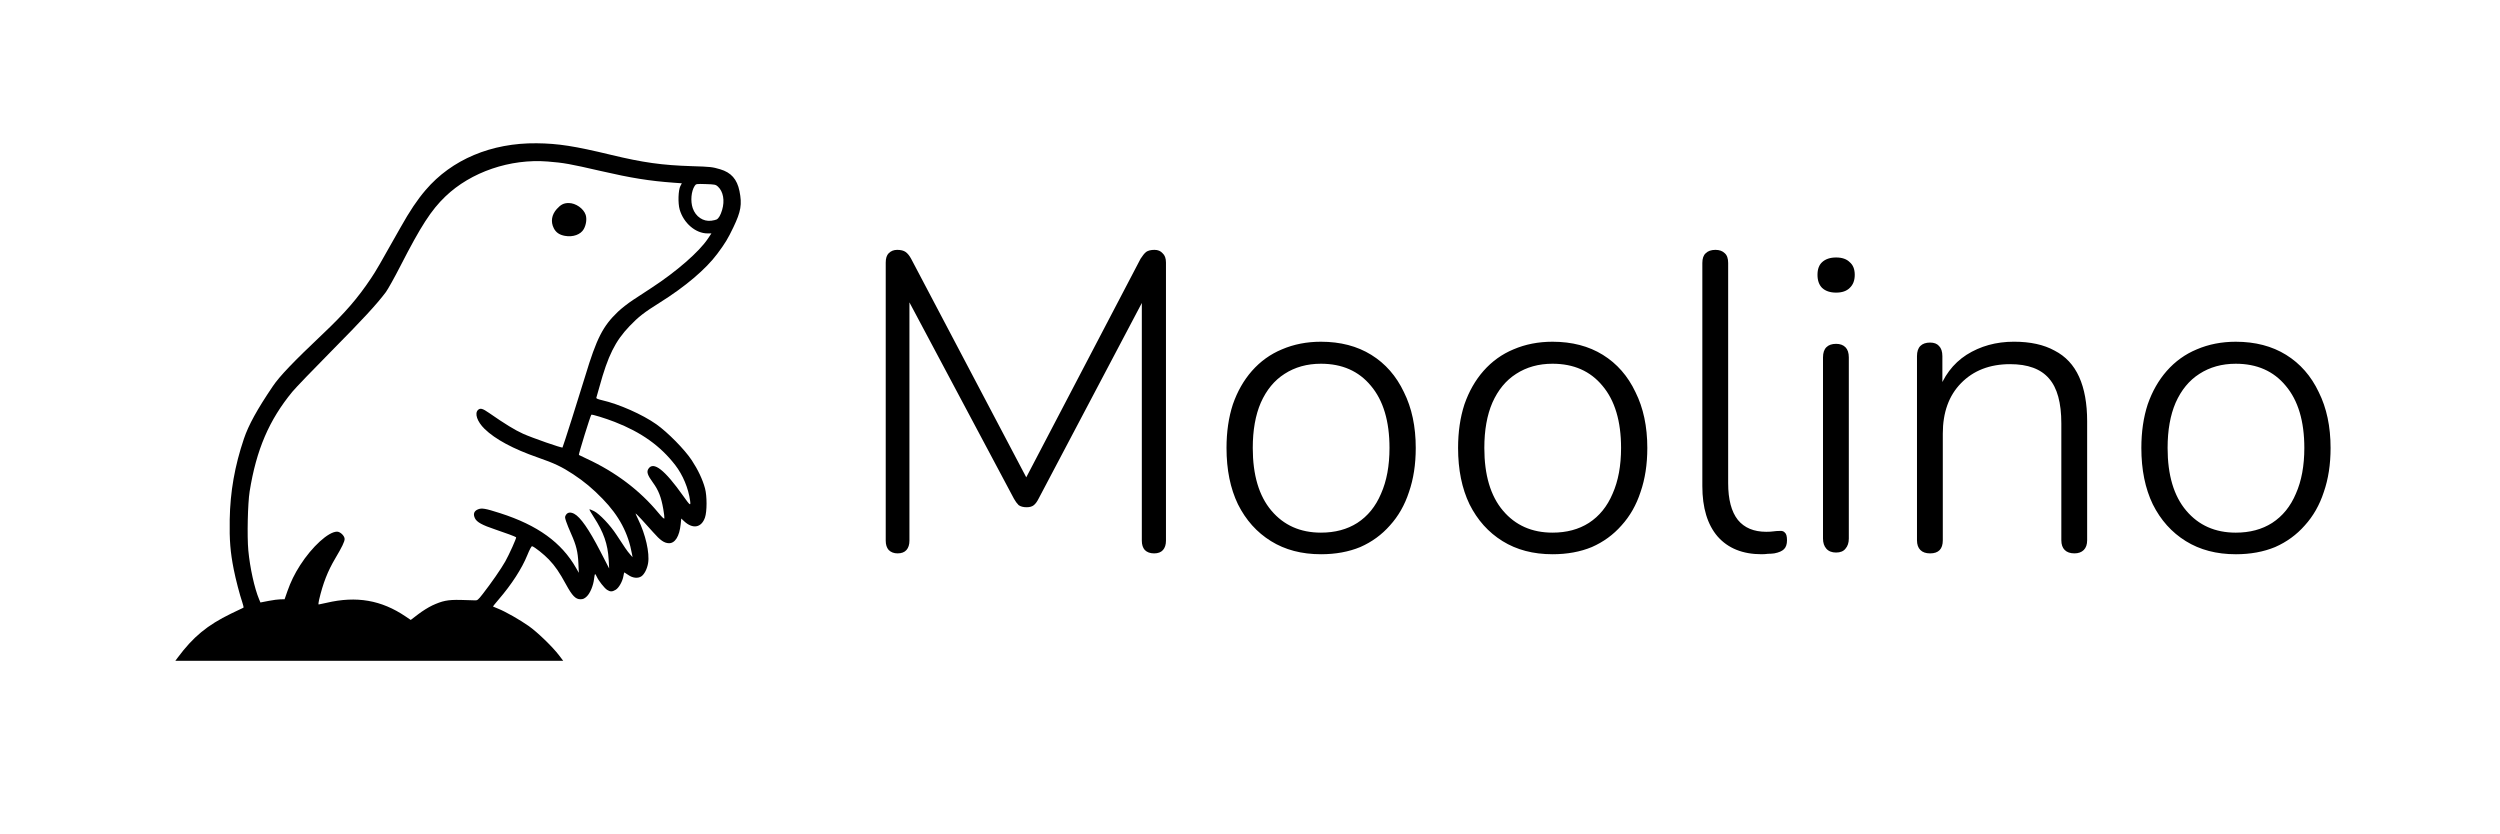
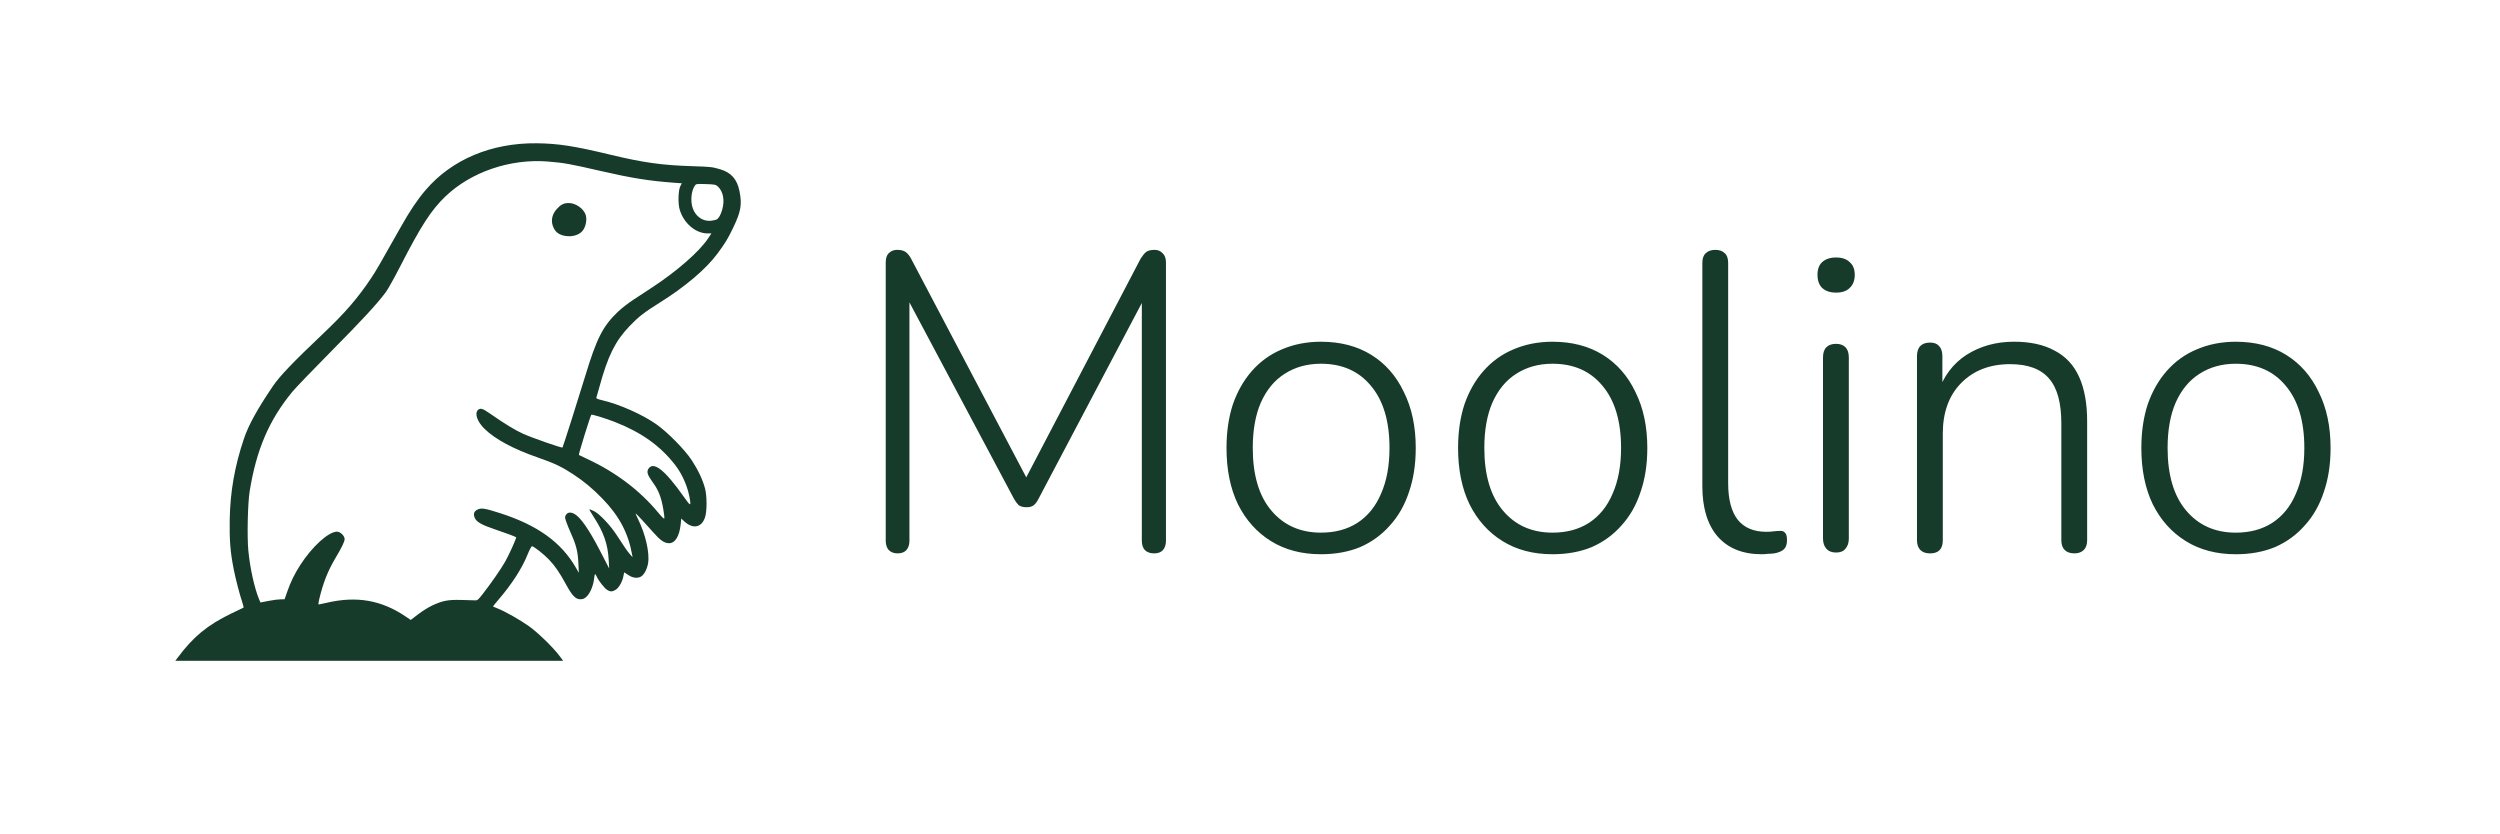
<svg xmlns="http://www.w3.org/2000/svg" width="300mm" height="100mm" viewBox="0 0 300 100" version="1.1" id="svg1" xml:space="preserve">
  <defs id="defs1" />
  <g id="layer1">
-     <path style="fill:#000000;stroke-width:0.393" d="m 21.33,78.908 c 1.85,-2.489 3.548,-3.889 6.393,-5.273 0.773,-0.376 1.441,-0.695 1.486,-0.71 0.045,-0.015 -0.013,-0.301 -0.129,-0.637 -0.307,-0.891 -0.797,-2.773 -1.033,-3.966 -0.408,-2.062 -0.524,-3.498 -0.481,-5.982 0.058,-3.331 0.601,-6.424 1.705,-9.694 0.554,-1.642 1.592,-3.527 3.476,-6.309 0.813,-1.201 2.451,-2.914 5.996,-6.269 2.65,-2.508 4.183,-4.28 5.801,-6.704 0.586,-0.878 0.987,-1.569 3.499,-6.034 1.152,-2.048 2.014,-3.333 3.038,-4.532 3.124,-3.657 7.889,-5.662 13.316,-5.605 2.6,0.028 4.514,0.326 8.948,1.394 3.833,0.923 6.099,1.24 9.676,1.352 2.25,0.071 2.445,0.092 3.4,0.373 1.314,0.387 2.028,1.194 2.316,2.617 0.322,1.596 0.179,2.447 -0.733,4.348 -0.668,1.393 -0.973,1.896 -1.923,3.173 -1.378,1.853 -3.844,3.946 -6.908,5.863 -1.881,1.177 -2.565,1.709 -3.626,2.82 -1.725,1.806 -2.587,3.541 -3.612,7.278 -0.179,0.653 -0.348,1.245 -0.375,1.317 -0.033,0.087 0.189,0.183 0.679,0.295 2.028,0.461 4.86,1.716 6.517,2.886 1.372,0.969 3.4,3.029 4.251,4.317 0.752,1.138 1.312,2.325 1.595,3.38 0.248,0.926 0.246,2.766 -0.004,3.495 -0.426,1.241 -1.477,1.42 -2.523,0.428 l -0.323,-0.306 -0.07,0.687 c -0.148,1.445 -0.676,2.294 -1.414,2.275 -0.566,-0.015 -1.041,-0.347 -1.896,-1.323 -0.91,-1.04 -2.041,-2.252 -2.1,-2.252 -0.024,0 0.115,0.323 0.31,0.719 0.882,1.79 1.39,4.025 1.191,5.241 -0.114,0.696 -0.453,1.357 -0.819,1.597 -0.41,0.268 -1.029,0.203 -1.549,-0.163 -0.248,-0.175 -0.468,-0.318 -0.487,-0.318 -0.019,0 -0.066,0.191 -0.104,0.425 -0.101,0.634 -0.543,1.427 -0.925,1.659 -0.417,0.254 -0.67,0.257 -1.043,0.01 -0.332,-0.219 -1.023,-1.1 -1.231,-1.571 -0.077,-0.173 -0.168,-0.315 -0.203,-0.315 -0.035,0 -0.09,0.246 -0.121,0.546 -0.085,0.81 -0.47,1.744 -0.879,2.133 -0.278,0.264 -0.446,0.338 -0.766,0.338 -0.574,0 -0.985,-0.423 -1.718,-1.769 -0.8,-1.47 -1.312,-2.214 -2.064,-3.003 -0.59,-0.619 -1.723,-1.516 -2.011,-1.593 -0.077,-0.02 -0.306,0.406 -0.579,1.08 -0.647,1.598 -1.887,3.516 -3.434,5.309 -0.391,0.453 -0.696,0.836 -0.676,0.851 0.019,0.014 0.301,0.132 0.626,0.261 0.858,0.341 2.595,1.328 3.674,2.089 1.029,0.725 2.857,2.494 3.629,3.512 l 0.493,0.65 H 44.312 21.04 Z M 51.83,72.673 c 1.266,-0.586 1.889,-0.711 3.412,-0.683 0.744,0.013 1.514,0.036 1.711,0.051 0.333,0.025 0.401,-0.027 0.967,-0.753 1.03,-1.321 2.213,-3.028 2.711,-3.91 0.474,-0.841 1.372,-2.838 1.305,-2.904 -0.079,-0.079 -1.26,-0.521 -2.498,-0.935 -1.586,-0.53 -2.222,-0.882 -2.446,-1.351 -0.238,-0.5 -0.116,-0.864 0.359,-1.062 0.455,-0.19 0.88,-0.118 2.654,0.451 4.524,1.451 7.388,3.523 9.144,6.616 l 0.31,0.546 -0.052,-1.144 c -0.062,-1.368 -0.256,-2.161 -0.853,-3.497 -0.246,-0.55 -0.526,-1.24 -0.622,-1.535 -0.162,-0.496 -0.163,-0.554 -0.005,-0.795 0.195,-0.297 0.547,-0.338 0.977,-0.113 0.742,0.389 1.775,1.871 3.118,4.475 l 1.078,2.089 -0.058,-1.047 c -0.104,-1.871 -0.604,-3.307 -1.78,-5.112 -0.318,-0.489 -0.558,-0.909 -0.532,-0.935 0.026,-0.026 0.275,0.069 0.554,0.21 0.668,0.338 1.95,1.691 2.699,2.846 0.993,1.532 1.276,1.941 1.607,2.321 l 0.317,0.364 -0.065,-0.364 c -0.45,-2.534 -1.55,-4.604 -3.53,-6.644 -1.197,-1.233 -2.203,-2.072 -3.543,-2.956 -1.337,-0.881 -2.261,-1.32 -4.214,-1.997 -2.957,-1.026 -5.128,-2.192 -6.407,-3.44 -0.89,-0.869 -1.23,-1.87 -0.776,-2.281 0.269,-0.243 0.546,-0.166 1.313,0.367 1.918,1.333 3.103,2.058 4.088,2.502 1.103,0.496 4.656,1.734 4.728,1.647 0.062,-0.076 1.983,-6.116 2.727,-8.577 1.368,-4.524 2.12,-5.999 3.941,-7.728 0.414,-0.393 1.217,-1.02 1.786,-1.394 0.568,-0.374 1.578,-1.036 2.245,-1.471 2.987,-1.952 5.683,-4.302 6.735,-5.871 l 0.436,-0.65 h -0.468 c -1.43,0 -2.867,-1.23 -3.341,-2.859 -0.222,-0.764 -0.175,-2.334 0.085,-2.827 l 0.173,-0.327 -0.959,-0.07 c -2.94,-0.214 -5.097,-0.56 -8.791,-1.411 -3.686,-0.85 -4.408,-0.979 -6.345,-1.133 -4.502,-0.358 -9.215,1.252 -12.285,4.199 -1.693,1.625 -2.929,3.535 -5.378,8.313 -0.725,1.415 -1.52,2.84 -1.765,3.167 -1.103,1.467 -2.767,3.27 -6.502,7.045 -2.208,2.232 -4.325,4.435 -4.705,4.895 -2.8,3.399 -4.329,6.965 -5.132,11.967 -0.229,1.423 -0.318,5.389 -0.159,7.085 0.195,2.085 0.736,4.534 1.296,5.871 l 0.157,0.374 0.968,-0.189 c 0.532,-0.104 1.184,-0.191 1.449,-0.192 l 0.481,-0.003 0.334,-0.957 c 0.392,-1.123 0.867,-2.093 1.531,-3.129 1.437,-2.241 3.403,-4.029 4.432,-4.029 0.386,0 0.908,0.506 0.908,0.88 0,0.314 -0.315,0.969 -1.114,2.313 -0.915,1.539 -1.484,2.995 -1.955,5 -0.071,0.3 -0.091,0.546 -0.046,0.546 0.045,0 0.472,-0.091 0.949,-0.202 3.604,-0.842 6.568,-0.329 9.489,1.644 l 0.611,0.413 0.897,-0.685 c 0.493,-0.377 1.234,-0.841 1.647,-1.032 z M 67.795,28.305 c -0.671,-0.124 -1.08,-0.405 -1.342,-0.922 -0.393,-0.775 -0.261,-1.614 0.363,-2.305 0.485,-0.537 0.84,-0.714 1.43,-0.714 0.837,0 1.784,0.66 2.034,1.417 0.159,0.481 0.063,1.192 -0.231,1.715 -0.366,0.651 -1.296,0.985 -2.254,0.808 z m 11.796,32.771 c -0.243,-1.407 -0.572,-2.251 -1.23,-3.152 -0.665,-0.911 -0.793,-1.301 -0.549,-1.673 0.607,-0.926 1.942,0.117 4.169,3.257 0.836,1.179 0.923,1.24 0.834,0.59 -0.205,-1.506 -0.874,-3.111 -1.79,-4.294 -1.786,-2.304 -4.053,-3.921 -7.256,-5.173 -1.103,-0.431 -2.748,-0.937 -2.81,-0.863 -0.125,0.149 -1.553,4.764 -1.493,4.825 0.02,0.02 0.433,0.219 0.918,0.443 3.475,1.603 6.394,3.805 8.633,6.515 0.44,0.532 0.688,0.761 0.709,0.653 0.018,-0.091 -0.042,-0.598 -0.134,-1.128 z m 6.407,-34.741 c 0.25,-0.134 0.471,-0.517 0.656,-1.139 0.334,-1.126 0.139,-2.215 -0.505,-2.808 -0.259,-0.239 -0.375,-0.263 -1.451,-0.297 -1.144,-0.036 -1.173,-0.032 -1.336,0.217 -0.416,0.635 -0.522,1.825 -0.238,2.662 0.35,1.029 1.26,1.646 2.239,1.516 0.257,-0.034 0.543,-0.102 0.636,-0.151 z" id="path1" />
-     <path style="font-weight:300;font-size:50.8px;font-family:Nunito;-inkscape-font-specification:'Nunito Light';stroke-width:0.265" d="m 107.71,66.406 q -0.66,0 -1.067,-0.406 -0.356,-0.406 -0.356,-1.118 V 31.507 q 0,-0.762 0.356,-1.118 0.406,-0.406 1.016,-0.406 0.66,0 1.016,0.254 0.356,0.254 0.66,0.813 l 14.529,27.584 h -1.422 l 14.427,-27.584 q 0.356,-0.559 0.66,-0.813 0.356,-0.254 1.016,-0.254 0.61,0 0.965,0.406 0.406,0.356 0.406,1.118 v 33.376 q 0,0.711 -0.356,1.118 -0.356,0.406 -1.067,0.406 -0.711,0 -1.118,-0.406 -0.356,-0.406 -0.356,-1.118 V 34.047 h 1.219 l -13.614,25.806 q -0.254,0.508 -0.559,0.762 -0.305,0.254 -0.864,0.254 -0.61,0 -0.965,-0.254 -0.305,-0.305 -0.559,-0.762 L 107.913,33.996 h 1.219 v 30.886 q 0,0.711 -0.356,1.118 -0.356,0.406 -1.067,0.406 z m 50.8,0.102 q -3.454,0 -5.994,-1.575 -2.54,-1.575 -3.962,-4.42 -1.372,-2.845 -1.372,-6.756 0,-2.896 0.762,-5.232 0.813,-2.337 2.286,-4.013 1.524,-1.727 3.607,-2.591 2.134,-0.914 4.674,-0.914 3.505,0 6.045,1.575 2.54,1.575 3.912,4.47 1.422,2.845 1.422,6.706 0,2.946 -0.813,5.283 -0.762,2.337 -2.286,4.013 -1.473,1.676 -3.556,2.591 -2.083,0.864 -4.724,0.864 z m 0,-2.591 q 2.54,0 4.369,-1.168 1.88,-1.219 2.845,-3.505 1.016,-2.286 1.016,-5.486 0,-4.826 -2.235,-7.468 -2.184,-2.642 -5.994,-2.642 -2.489,0 -4.369,1.219 -1.829,1.168 -2.845,3.454 -0.965,2.235 -0.965,5.436 0,4.877 2.235,7.518 2.235,2.642 5.944,2.642 z m 27.788,2.591 q -3.454,0 -5.994,-1.575 -2.54,-1.575 -3.962,-4.42 -1.372,-2.845 -1.372,-6.756 0,-2.896 0.762,-5.232 0.813,-2.337 2.286,-4.013 1.524,-1.727 3.607,-2.591 2.134,-0.914 4.674,-0.914 3.505,0 6.045,1.575 2.54,1.575 3.912,4.47 1.422,2.845 1.422,6.706 0,2.946 -0.813,5.283 -0.762,2.337 -2.286,4.013 -1.473,1.676 -3.556,2.591 -2.083,0.864 -4.724,0.864 z m 0,-2.591 q 2.54,0 4.369,-1.168 1.88,-1.219 2.845,-3.505 1.016,-2.286 1.016,-5.486 0,-4.826 -2.235,-7.468 -2.184,-2.642 -5.994,-2.642 -2.489,0 -4.369,1.219 -1.829,1.168 -2.845,3.454 -0.965,2.235 -0.965,5.436 0,4.877 2.235,7.518 2.235,2.642 5.944,2.642 z m 25.095,2.591 q -3.404,0 -5.283,-2.134 -1.829,-2.134 -1.829,-6.045 V 31.557 q 0,-0.813 0.406,-1.168 0.406,-0.406 1.168,-0.406 0.711,0 1.118,0.406 0.406,0.356 0.406,1.168 v 26.416 q 0,2.946 1.168,4.42 1.168,1.422 3.404,1.422 0.508,0 0.864,-0.051 0.356,-0.051 0.711,-0.051 0.457,-0.051 0.66,0.203 0.254,0.203 0.254,0.914 0,0.711 -0.356,1.067 -0.356,0.356 -1.168,0.508 -0.356,0.051 -0.762,0.051 -0.356,0.051 -0.762,0.051 z m 8.941,-0.203 q -0.762,0 -1.168,-0.457 -0.406,-0.457 -0.406,-1.219 V 42.886 q 0,-0.813 0.406,-1.219 0.406,-0.406 1.168,-0.406 0.711,0 1.118,0.406 0.406,0.406 0.406,1.219 v 21.742 q 0,0.762 -0.406,1.219 -0.356,0.457 -1.118,0.457 z m 0,-31.191 q -1.067,0 -1.676,-0.559 -0.559,-0.559 -0.559,-1.575 0,-1.016 0.559,-1.524 0.61,-0.559 1.676,-0.559 1.067,0 1.626,0.559 0.61,0.508 0.61,1.524 0,1.016 -0.61,1.575 -0.559,0.559 -1.626,0.559 z m 11.278,31.293 q -0.762,0 -1.168,-0.406 -0.406,-0.406 -0.406,-1.168 V 42.733 q 0,-0.813 0.406,-1.219 0.406,-0.406 1.168,-0.406 0.711,0 1.067,0.406 0.406,0.406 0.406,1.219 v 4.775 l -0.559,-0.305 q 1.016,-3.048 3.454,-4.623 2.489,-1.575 5.69,-1.575 2.946,0 4.877,1.067 1.981,1.016 2.946,3.15 0.965,2.134 0.965,5.334 v 14.275 q 0,0.762 -0.406,1.168 -0.406,0.406 -1.118,0.406 -0.762,0 -1.168,-0.406 -0.406,-0.406 -0.406,-1.168 V 50.811 q 0,-3.708 -1.473,-5.385 -1.473,-1.727 -4.674,-1.727 -3.658,0 -5.893,2.286 -2.184,2.235 -2.184,6.045 v 12.802 q 0,1.575 -1.524,1.575 z m 36.678,0.102 q -3.454,0 -5.994,-1.575 -2.54,-1.575 -3.962,-4.42 -1.372,-2.845 -1.372,-6.756 0,-2.896 0.762,-5.232 0.813,-2.337 2.286,-4.013 1.524,-1.727 3.607,-2.591 2.134,-0.914 4.674,-0.914 3.505,0 6.045,1.575 2.54,1.575 3.912,4.47 1.422,2.845 1.422,6.706 0,2.946 -0.813,5.283 -0.762,2.337 -2.286,4.013 -1.473,1.676 -3.556,2.591 -2.083,0.864 -4.724,0.864 z m 0,-2.591 q 2.54,0 4.369,-1.168 1.88,-1.219 2.845,-3.505 1.016,-2.286 1.016,-5.486 0,-4.826 -2.235,-7.468 -2.184,-2.642 -5.994,-2.642 -2.489,0 -4.369,1.219 -1.829,1.168 -2.845,3.454 -0.965,2.235 -0.965,5.436 0,4.877 2.235,7.518 2.235,2.642 5.944,2.642 z" id="text1" aria-label="Moolino" />
+     <path style="fill:#173B2A;stroke-width:0.393" d="m 21.33,78.908 c 1.85,-2.489 3.548,-3.889 6.393,-5.273 0.773,-0.376 1.441,-0.695 1.486,-0.71 0.045,-0.015 -0.013,-0.301 -0.129,-0.637 -0.307,-0.891 -0.797,-2.773 -1.033,-3.966 -0.408,-2.062 -0.524,-3.498 -0.481,-5.982 0.058,-3.331 0.601,-6.424 1.705,-9.694 0.554,-1.642 1.592,-3.527 3.476,-6.309 0.813,-1.201 2.451,-2.914 5.996,-6.269 2.65,-2.508 4.183,-4.28 5.801,-6.704 0.586,-0.878 0.987,-1.569 3.499,-6.034 1.152,-2.048 2.014,-3.333 3.038,-4.532 3.124,-3.657 7.889,-5.662 13.316,-5.605 2.6,0.028 4.514,0.326 8.948,1.394 3.833,0.923 6.099,1.24 9.676,1.352 2.25,0.071 2.445,0.092 3.4,0.373 1.314,0.387 2.028,1.194 2.316,2.617 0.322,1.596 0.179,2.447 -0.733,4.348 -0.668,1.393 -0.973,1.896 -1.923,3.173 -1.378,1.853 -3.844,3.946 -6.908,5.863 -1.881,1.177 -2.565,1.709 -3.626,2.82 -1.725,1.806 -2.587,3.541 -3.612,7.278 -0.179,0.653 -0.348,1.245 -0.375,1.317 -0.033,0.087 0.189,0.183 0.679,0.295 2.028,0.461 4.86,1.716 6.517,2.886 1.372,0.969 3.4,3.029 4.251,4.317 0.752,1.138 1.312,2.325 1.595,3.38 0.248,0.926 0.246,2.766 -0.004,3.495 -0.426,1.241 -1.477,1.42 -2.523,0.428 l -0.323,-0.306 -0.07,0.687 c -0.148,1.445 -0.676,2.294 -1.414,2.275 -0.566,-0.015 -1.041,-0.347 -1.896,-1.323 -0.91,-1.04 -2.041,-2.252 -2.1,-2.252 -0.024,0 0.115,0.323 0.31,0.719 0.882,1.79 1.39,4.025 1.191,5.241 -0.114,0.696 -0.453,1.357 -0.819,1.597 -0.41,0.268 -1.029,0.203 -1.549,-0.163 -0.248,-0.175 -0.468,-0.318 -0.487,-0.318 -0.019,0 -0.066,0.191 -0.104,0.425 -0.101,0.634 -0.543,1.427 -0.925,1.659 -0.417,0.254 -0.67,0.257 -1.043,0.01 -0.332,-0.219 -1.023,-1.1 -1.231,-1.571 -0.077,-0.173 -0.168,-0.315 -0.203,-0.315 -0.035,0 -0.09,0.246 -0.121,0.546 -0.085,0.81 -0.47,1.744 -0.879,2.133 -0.278,0.264 -0.446,0.338 -0.766,0.338 -0.574,0 -0.985,-0.423 -1.718,-1.769 -0.8,-1.47 -1.312,-2.214 -2.064,-3.003 -0.59,-0.619 -1.723,-1.516 -2.011,-1.593 -0.077,-0.02 -0.306,0.406 -0.579,1.08 -0.647,1.598 -1.887,3.516 -3.434,5.309 -0.391,0.453 -0.696,0.836 -0.676,0.851 0.019,0.014 0.301,0.132 0.626,0.261 0.858,0.341 2.595,1.328 3.674,2.089 1.029,0.725 2.857,2.494 3.629,3.512 l 0.493,0.65 H 44.312 21.04 Z M 51.83,72.673 c 1.266,-0.586 1.889,-0.711 3.412,-0.683 0.744,0.013 1.514,0.036 1.711,0.051 0.333,0.025 0.401,-0.027 0.967,-0.753 1.03,-1.321 2.213,-3.028 2.711,-3.91 0.474,-0.841 1.372,-2.838 1.305,-2.904 -0.079,-0.079 -1.26,-0.521 -2.498,-0.935 -1.586,-0.53 -2.222,-0.882 -2.446,-1.351 -0.238,-0.5 -0.116,-0.864 0.359,-1.062 0.455,-0.19 0.88,-0.118 2.654,0.451 4.524,1.451 7.388,3.523 9.144,6.616 l 0.31,0.546 -0.052,-1.144 c -0.062,-1.368 -0.256,-2.161 -0.853,-3.497 -0.246,-0.55 -0.526,-1.24 -0.622,-1.535 -0.162,-0.496 -0.163,-0.554 -0.005,-0.795 0.195,-0.297 0.547,-0.338 0.977,-0.113 0.742,0.389 1.775,1.871 3.118,4.475 l 1.078,2.089 -0.058,-1.047 c -0.104,-1.871 -0.604,-3.307 -1.78,-5.112 -0.318,-0.489 -0.558,-0.909 -0.532,-0.935 0.026,-0.026 0.275,0.069 0.554,0.21 0.668,0.338 1.95,1.691 2.699,2.846 0.993,1.532 1.276,1.941 1.607,2.321 l 0.317,0.364 -0.065,-0.364 c -0.45,-2.534 -1.55,-4.604 -3.53,-6.644 -1.197,-1.233 -2.203,-2.072 -3.543,-2.956 -1.337,-0.881 -2.261,-1.32 -4.214,-1.997 -2.957,-1.026 -5.128,-2.192 -6.407,-3.44 -0.89,-0.869 -1.23,-1.87 -0.776,-2.281 0.269,-0.243 0.546,-0.166 1.313,0.367 1.918,1.333 3.103,2.058 4.088,2.502 1.103,0.496 4.656,1.734 4.728,1.647 0.062,-0.076 1.983,-6.116 2.727,-8.577 1.368,-4.524 2.12,-5.999 3.941,-7.728 0.414,-0.393 1.217,-1.02 1.786,-1.394 0.568,-0.374 1.578,-1.036 2.245,-1.471 2.987,-1.952 5.683,-4.302 6.735,-5.871 l 0.436,-0.65 h -0.468 c -1.43,0 -2.867,-1.23 -3.341,-2.859 -0.222,-0.764 -0.175,-2.334 0.085,-2.827 l 0.173,-0.327 -0.959,-0.07 c -2.94,-0.214 -5.097,-0.56 -8.791,-1.411 -3.686,-0.85 -4.408,-0.979 -6.345,-1.133 -4.502,-0.358 -9.215,1.252 -12.285,4.199 -1.693,1.625 -2.929,3.535 -5.378,8.313 -0.725,1.415 -1.52,2.84 -1.765,3.167 -1.103,1.467 -2.767,3.27 -6.502,7.045 -2.208,2.232 -4.325,4.435 -4.705,4.895 -2.8,3.399 -4.329,6.965 -5.132,11.967 -0.229,1.423 -0.318,5.389 -0.159,7.085 0.195,2.085 0.736,4.534 1.296,5.871 l 0.157,0.374 0.968,-0.189 c 0.532,-0.104 1.184,-0.191 1.449,-0.192 l 0.481,-0.003 0.334,-0.957 c 0.392,-1.123 0.867,-2.093 1.531,-3.129 1.437,-2.241 3.403,-4.029 4.432,-4.029 0.386,0 0.908,0.506 0.908,0.88 0,0.314 -0.315,0.969 -1.114,2.313 -0.915,1.539 -1.484,2.995 -1.955,5 -0.071,0.3 -0.091,0.546 -0.046,0.546 0.045,0 0.472,-0.091 0.949,-0.202 3.604,-0.842 6.568,-0.329 9.489,1.644 l 0.611,0.413 0.897,-0.685 c 0.493,-0.377 1.234,-0.841 1.647,-1.032 z M 67.795,28.305 c -0.671,-0.124 -1.08,-0.405 -1.342,-0.922 -0.393,-0.775 -0.261,-1.614 0.363,-2.305 0.485,-0.537 0.84,-0.714 1.43,-0.714 0.837,0 1.784,0.66 2.034,1.417 0.159,0.481 0.063,1.192 -0.231,1.715 -0.366,0.651 -1.296,0.985 -2.254,0.808 z m 11.796,32.771 c -0.243,-1.407 -0.572,-2.251 -1.23,-3.152 -0.665,-0.911 -0.793,-1.301 -0.549,-1.673 0.607,-0.926 1.942,0.117 4.169,3.257 0.836,1.179 0.923,1.24 0.834,0.59 -0.205,-1.506 -0.874,-3.111 -1.79,-4.294 -1.786,-2.304 -4.053,-3.921 -7.256,-5.173 -1.103,-0.431 -2.748,-0.937 -2.81,-0.863 -0.125,0.149 -1.553,4.764 -1.493,4.825 0.02,0.02 0.433,0.219 0.918,0.443 3.475,1.603 6.394,3.805 8.633,6.515 0.44,0.532 0.688,0.761 0.709,0.653 0.018,-0.091 -0.042,-0.598 -0.134,-1.128 z m 6.407,-34.741 c 0.25,-0.134 0.471,-0.517 0.656,-1.139 0.334,-1.126 0.139,-2.215 -0.505,-2.808 -0.259,-0.239 -0.375,-0.263 -1.451,-0.297 -1.144,-0.036 -1.173,-0.032 -1.336,0.217 -0.416,0.635 -0.522,1.825 -0.238,2.662 0.35,1.029 1.26,1.646 2.239,1.516 0.257,-0.034 0.543,-0.102 0.636,-0.151 z" id="path1" />
+     <path style="fill:#173B2A;font-weight:300;font-size:50.8px;font-family:Nunito;-inkscape-font-specification:'Nunito Light';stroke-width:0.265" d="m 107.71,66.406 q -0.66,0 -1.067,-0.406 -0.356,-0.406 -0.356,-1.118 V 31.507 q 0,-0.762 0.356,-1.118 0.406,-0.406 1.016,-0.406 0.66,0 1.016,0.254 0.356,0.254 0.66,0.813 l 14.529,27.584 h -1.422 l 14.427,-27.584 q 0.356,-0.559 0.66,-0.813 0.356,-0.254 1.016,-0.254 0.61,0 0.965,0.406 0.406,0.356 0.406,1.118 v 33.376 q 0,0.711 -0.356,1.118 -0.356,0.406 -1.067,0.406 -0.711,0 -1.118,-0.406 -0.356,-0.406 -0.356,-1.118 V 34.047 h 1.219 l -13.614,25.806 q -0.254,0.508 -0.559,0.762 -0.305,0.254 -0.864,0.254 -0.61,0 -0.965,-0.254 -0.305,-0.305 -0.559,-0.762 L 107.913,33.996 h 1.219 v 30.886 q 0,0.711 -0.356,1.118 -0.356,0.406 -1.067,0.406 z m 50.8,0.102 q -3.454,0 -5.994,-1.575 -2.54,-1.575 -3.962,-4.42 -1.372,-2.845 -1.372,-6.756 0,-2.896 0.762,-5.232 0.813,-2.337 2.286,-4.013 1.524,-1.727 3.607,-2.591 2.134,-0.914 4.674,-0.914 3.505,0 6.045,1.575 2.54,1.575 3.912,4.47 1.422,2.845 1.422,6.706 0,2.946 -0.813,5.283 -0.762,2.337 -2.286,4.013 -1.473,1.676 -3.556,2.591 -2.083,0.864 -4.724,0.864 z m 0,-2.591 q 2.54,0 4.369,-1.168 1.88,-1.219 2.845,-3.505 1.016,-2.286 1.016,-5.486 0,-4.826 -2.235,-7.468 -2.184,-2.642 -5.994,-2.642 -2.489,0 -4.369,1.219 -1.829,1.168 -2.845,3.454 -0.965,2.235 -0.965,5.436 0,4.877 2.235,7.518 2.235,2.642 5.944,2.642 z m 27.788,2.591 q -3.454,0 -5.994,-1.575 -2.54,-1.575 -3.962,-4.42 -1.372,-2.845 -1.372,-6.756 0,-2.896 0.762,-5.232 0.813,-2.337 2.286,-4.013 1.524,-1.727 3.607,-2.591 2.134,-0.914 4.674,-0.914 3.505,0 6.045,1.575 2.54,1.575 3.912,4.47 1.422,2.845 1.422,6.706 0,2.946 -0.813,5.283 -0.762,2.337 -2.286,4.013 -1.473,1.676 -3.556,2.591 -2.083,0.864 -4.724,0.864 z m 0,-2.591 q 2.54,0 4.369,-1.168 1.88,-1.219 2.845,-3.505 1.016,-2.286 1.016,-5.486 0,-4.826 -2.235,-7.468 -2.184,-2.642 -5.994,-2.642 -2.489,0 -4.369,1.219 -1.829,1.168 -2.845,3.454 -0.965,2.235 -0.965,5.436 0,4.877 2.235,7.518 2.235,2.642 5.944,2.642 z m 25.095,2.591 q -3.404,0 -5.283,-2.134 -1.829,-2.134 -1.829,-6.045 V 31.557 q 0,-0.813 0.406,-1.168 0.406,-0.406 1.168,-0.406 0.711,0 1.118,0.406 0.406,0.356 0.406,1.168 v 26.416 q 0,2.946 1.168,4.42 1.168,1.422 3.404,1.422 0.508,0 0.864,-0.051 0.356,-0.051 0.711,-0.051 0.457,-0.051 0.66,0.203 0.254,0.203 0.254,0.914 0,0.711 -0.356,1.067 -0.356,0.356 -1.168,0.508 -0.356,0.051 -0.762,0.051 -0.356,0.051 -0.762,0.051 z m 8.941,-0.203 q -0.762,0 -1.168,-0.457 -0.406,-0.457 -0.406,-1.219 V 42.886 q 0,-0.813 0.406,-1.219 0.406,-0.406 1.168,-0.406 0.711,0 1.118,0.406 0.406,0.406 0.406,1.219 v 21.742 q 0,0.762 -0.406,1.219 -0.356,0.457 -1.118,0.457 z m 0,-31.191 q -1.067,0 -1.676,-0.559 -0.559,-0.559 -0.559,-1.575 0,-1.016 0.559,-1.524 0.61,-0.559 1.676,-0.559 1.067,0 1.626,0.559 0.61,0.508 0.61,1.524 0,1.016 -0.61,1.575 -0.559,0.559 -1.626,0.559 z m 11.278,31.293 q -0.762,0 -1.168,-0.406 -0.406,-0.406 -0.406,-1.168 V 42.733 q 0,-0.813 0.406,-1.219 0.406,-0.406 1.168,-0.406 0.711,0 1.067,0.406 0.406,0.406 0.406,1.219 v 4.775 l -0.559,-0.305 q 1.016,-3.048 3.454,-4.623 2.489,-1.575 5.69,-1.575 2.946,0 4.877,1.067 1.981,1.016 2.946,3.15 0.965,2.134 0.965,5.334 v 14.275 q 0,0.762 -0.406,1.168 -0.406,0.406 -1.118,0.406 -0.762,0 -1.168,-0.406 -0.406,-0.406 -0.406,-1.168 V 50.811 q 0,-3.708 -1.473,-5.385 -1.473,-1.727 -4.674,-1.727 -3.658,0 -5.893,2.286 -2.184,2.235 -2.184,6.045 v 12.802 q 0,1.575 -1.524,1.575 z m 36.678,0.102 q -3.454,0 -5.994,-1.575 -2.54,-1.575 -3.962,-4.42 -1.372,-2.845 -1.372,-6.756 0,-2.896 0.762,-5.232 0.813,-2.337 2.286,-4.013 1.524,-1.727 3.607,-2.591 2.134,-0.914 4.674,-0.914 3.505,0 6.045,1.575 2.54,1.575 3.912,4.47 1.422,2.845 1.422,6.706 0,2.946 -0.813,5.283 -0.762,2.337 -2.286,4.013 -1.473,1.676 -3.556,2.591 -2.083,0.864 -4.724,0.864 z m 0,-2.591 q 2.54,0 4.369,-1.168 1.88,-1.219 2.845,-3.505 1.016,-2.286 1.016,-5.486 0,-4.826 -2.235,-7.468 -2.184,-2.642 -5.994,-2.642 -2.489,0 -4.369,1.219 -1.829,1.168 -2.845,3.454 -0.965,2.235 -0.965,5.436 0,4.877 2.235,7.518 2.235,2.642 5.944,2.642 z" id="text1" aria-label="Moolino" />
  </g>
</svg>
